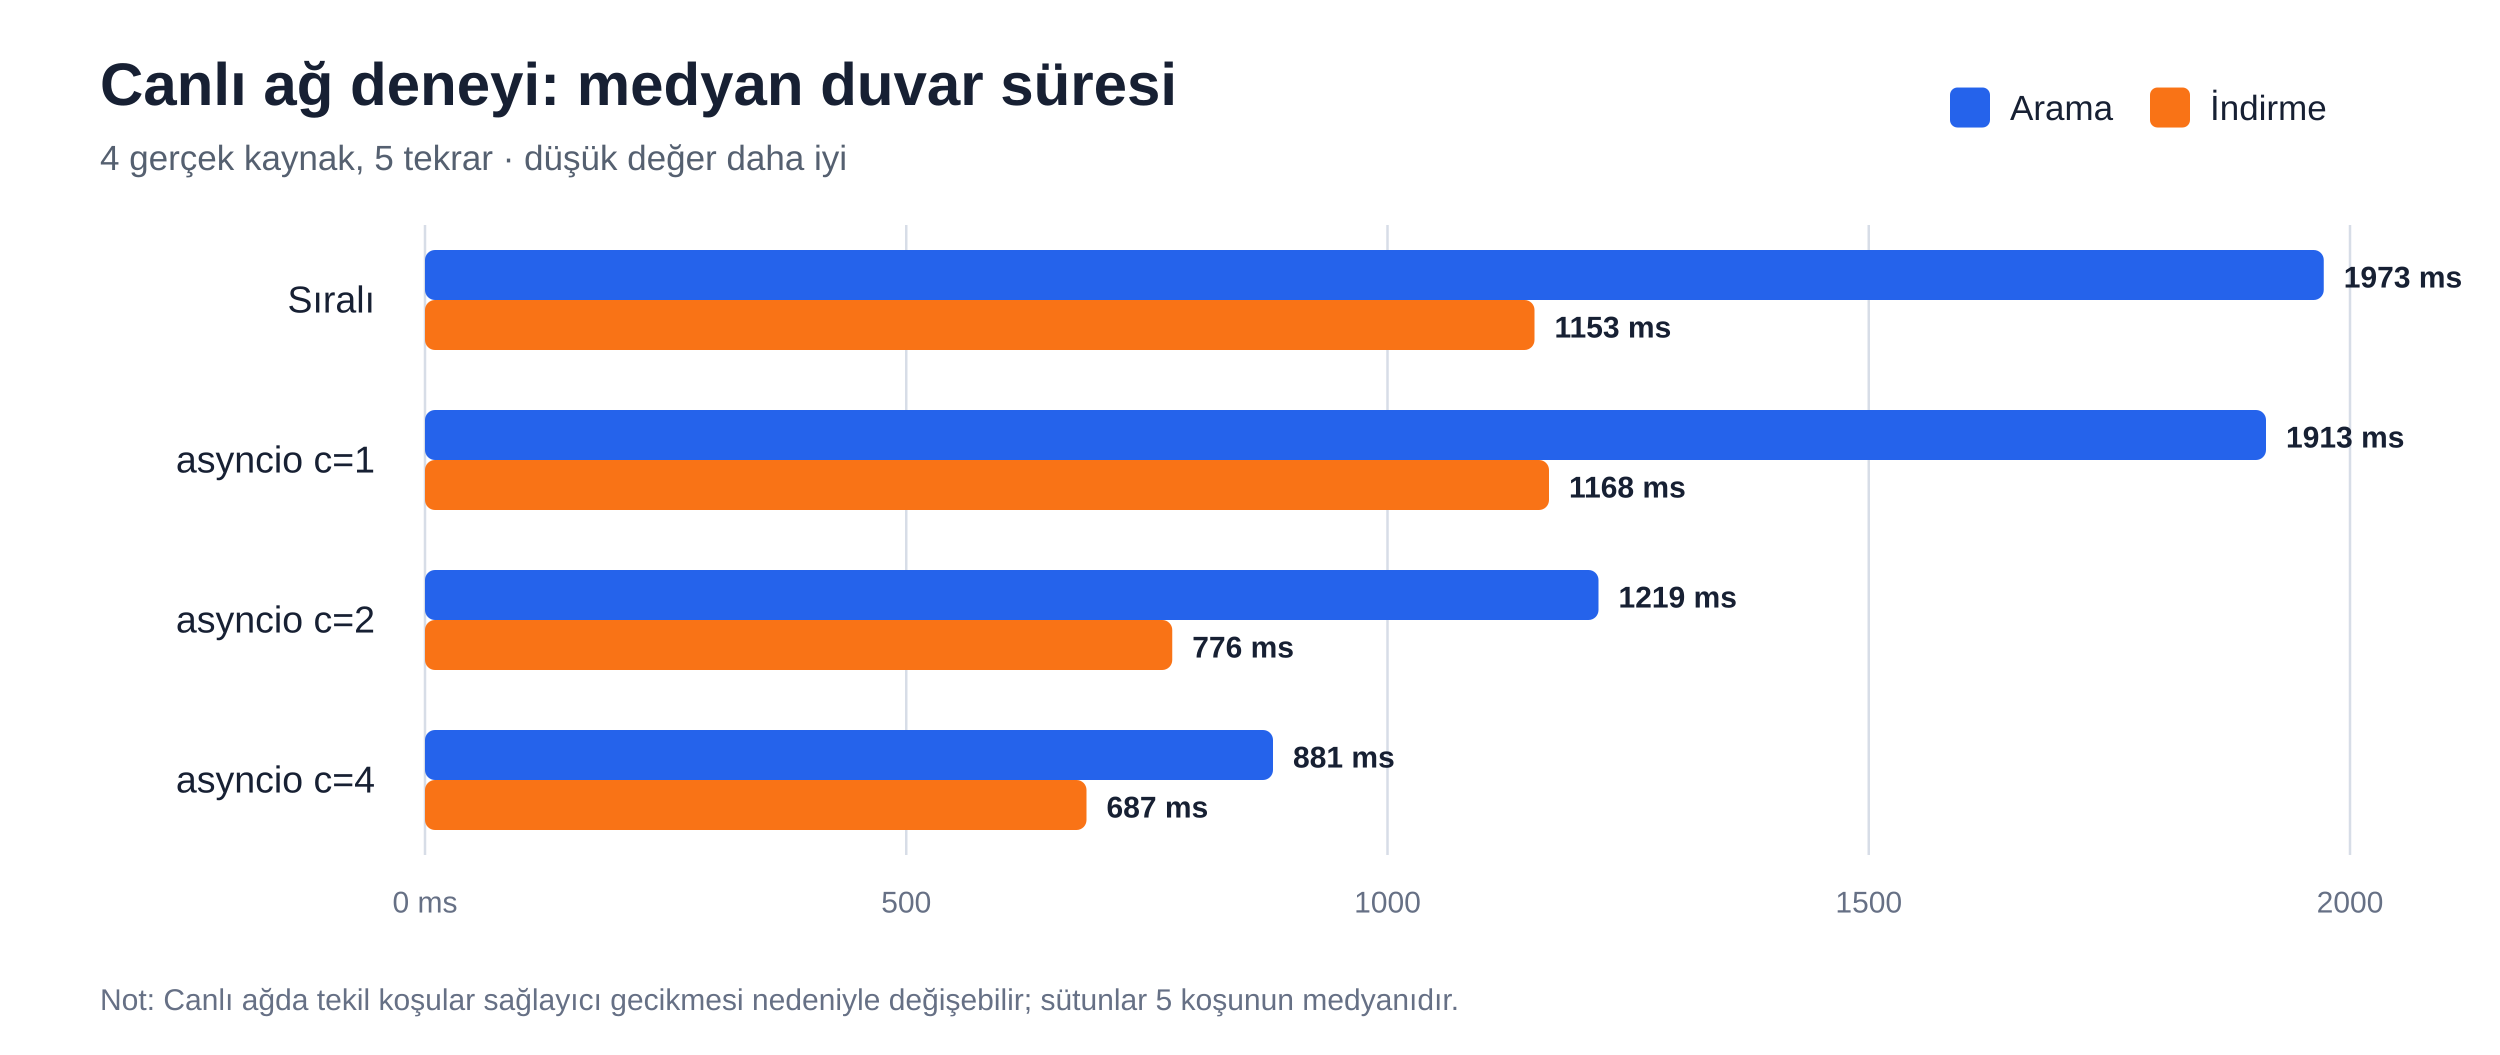
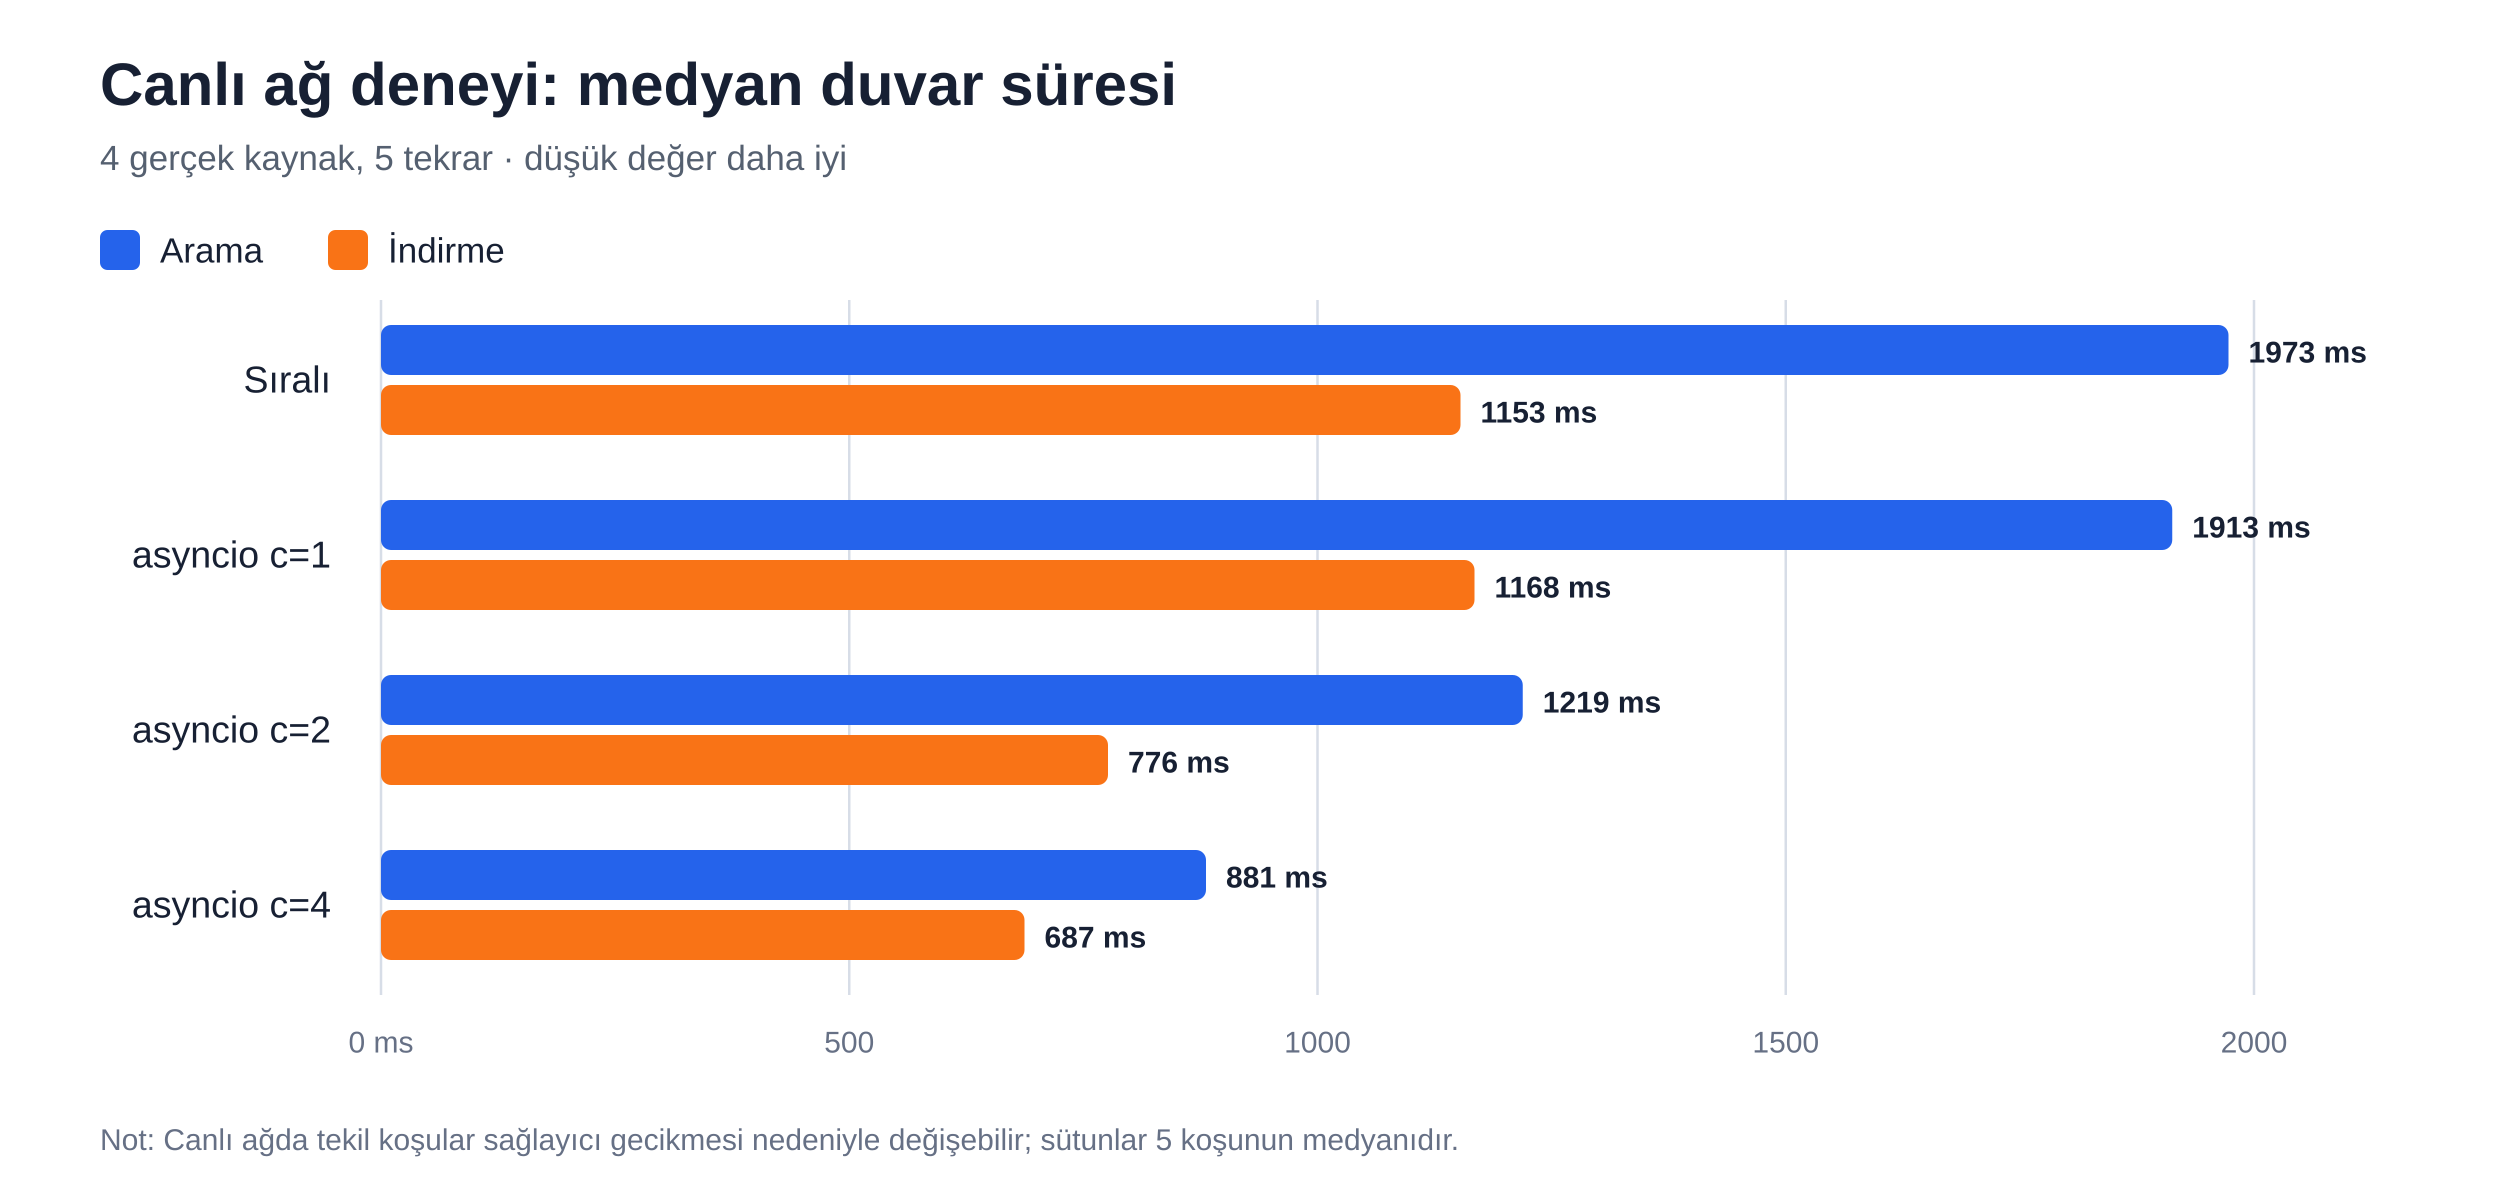
- <svg xmlns="http://www.w3.org/2000/svg" width="1000" height="422" viewBox="0 0 1000 422" role="img" aria-labelledby="title desc">
-   <rect width="1000" height="422" fill="#ffffff" />
+ <svg xmlns="http://www.w3.org/2000/svg" width="1000" height="478" viewBox="0 0 1000 478" role="img" aria-labelledby="title desc">
+   <rect width="1000" height="478" fill="#ffffff" />
  <text x="40" y="42" font-family="Arial, sans-serif" font-size="24" font-weight="700" fill="#172033">Canlı ağ deneyi: medyan duvar süresi</text>
  <text x="40" y="68" font-family="Arial, sans-serif" font-size="14" fill="#556070">4 gerçek kaynak, 5 tekrar · düşük değer daha iyi</text>
-   <rect x="860" y="35" width="16" height="16" rx="3" fill="#f97316" />
-   <text x="884" y="48" font-family="Arial, sans-serif" font-size="14" fill="#172033">İndirme</text>
-   <rect x="780" y="35" width="16" height="16" rx="3" fill="#2563eb" />
-   <text x="804" y="48" font-family="Arial, sans-serif" font-size="14" fill="#172033">Arama</text>
+   <rect x="40.0" y="92" width="16" height="16" rx="3" fill="#2563eb" />
+   <text x="64.0" y="105" font-family="Arial, sans-serif" font-size="14" fill="#172033">Arama</text>
+   <rect x="131.2" y="92" width="16" height="16" rx="3" fill="#f97316" />
+   <text x="155.2" y="105" font-family="Arial, sans-serif" font-size="14" fill="#172033">İndirme</text>
  <g stroke="#d7dde7" stroke-width="1">
-     <line x1="170.0" y1="90" x2="170.0" y2="342" />
-     <line x1="362.5" y1="90" x2="362.5" y2="342" />
-     <line x1="555.0" y1="90" x2="555.0" y2="342" />
-     <line x1="747.5" y1="90" x2="747.5" y2="342" />
-     <line x1="940.0" y1="90" x2="940.0" y2="342" />
+     <line x1="152.4" y1="120" x2="152.4" y2="398" />
+     <line x1="339.7" y1="120" x2="339.7" y2="398" />
+     <line x1="527.0" y1="120" x2="527.0" y2="398" />
+     <line x1="714.3" y1="120" x2="714.3" y2="398" />
+     <line x1="901.6" y1="120" x2="901.6" y2="398" />
  </g>
  <g font-family="Arial, sans-serif" font-size="12" fill="#667085" text-anchor="middle">
-     <text x="170.0" y="365">0 ms</text>
-     <text x="362.5" y="365">500</text>
-     <text x="555.0" y="365">1000</text>
-     <text x="747.5" y="365">1500</text>
-     <text x="940.0" y="365">2000</text>
+     <text x="152.4" y="421">0 ms</text>
+     <text x="339.7" y="421">500</text>
+     <text x="527.0" y="421">1000</text>
+     <text x="714.3" y="421">1500</text>
+     <text x="901.6" y="421">2000</text>
  </g>
  <g font-family="Arial, sans-serif" font-size="15" fill="#172033" text-anchor="end">
-     <text x="150" y="125.0">Sıralı</text>
-     <text x="150" y="189.0">asyncio c=1</text>
-     <text x="150" y="253.0">asyncio c=2</text>
-     <text x="150" y="317.0">asyncio c=4</text>
+     <text x="132.4" y="157.0">Sıralı</text>
+     <text x="132.4" y="227.0">asyncio c=1</text>
+     <text x="132.4" y="297.0">asyncio c=2</text>
+     <text x="132.4" y="367.0">asyncio c=4</text>
  </g>
  <g fill="#2563eb">
-     <rect x="170" y="100" width="759.5" height="20" rx="4" />
-     <rect x="170" y="164" width="736.4" height="20" rx="4" />
-     <rect x="170" y="228" width="469.4" height="20" rx="4" />
-     <rect x="170" y="292" width="339.2" height="20" rx="4" />
+     <rect x="152.4" y="130" width="739.0" height="20" rx="4" />
+     <rect x="152.4" y="200" width="716.5" height="20" rx="4" />
+     <rect x="152.4" y="270" width="456.7" height="20" rx="4" />
+     <rect x="152.4" y="340" width="330.0" height="20" rx="4" />
  </g>
  <g fill="#f97316">
-     <rect x="170" y="120" width="443.8" height="20" rx="4" />
-     <rect x="170" y="184" width="449.6" height="20" rx="4" />
-     <rect x="170" y="248" width="298.9" height="20" rx="4" />
-     <rect x="170" y="312" width="264.6" height="20" rx="4" />
+     <rect x="152.4" y="154" width="431.8" height="20" rx="4" />
+     <rect x="152.4" y="224" width="437.4" height="20" rx="4" />
+     <rect x="152.4" y="294" width="290.8" height="20" rx="4" />
+     <rect x="152.4" y="364" width="257.4" height="20" rx="4" />
  </g>
  <g font-family="Arial, sans-serif" font-size="12" font-weight="700" fill="#172033">
-     <text x="937.5" y="115">1973 ms</text>
-     <text x="914.4" y="179">1913 ms</text>
-     <text x="647.4" y="243">1219 ms</text>
-     <text x="517.2" y="307">881 ms</text>
-     <text x="621.8" y="135">1153 ms</text>
-     <text x="627.6" y="199">1168 ms</text>
-     <text x="476.9" y="263">776 ms</text>
-     <text x="442.6" y="327">687 ms</text>
+     <text x="899.4" y="145">1973 ms</text>
+     <text x="876.9" y="215">1913 ms</text>
+     <text x="617.1" y="285">1219 ms</text>
+     <text x="490.4" y="355">881 ms</text>
+     <text x="592.2" y="169">1153 ms</text>
+     <text x="597.8" y="239">1168 ms</text>
+     <text x="451.2" y="309">776 ms</text>
+     <text x="417.8" y="379">687 ms</text>
  </g>
-   <text x="40" y="404" font-family="Arial, sans-serif" font-size="12" fill="#667085">Not: Canlı ağda tekil koşular sağlayıcı gecikmesi nedeniyle değişebilir; sütunlar 5 koşunun medyanıdır.</text>
+   <text x="40" y="460" font-family="Arial, sans-serif" font-size="12" fill="#667085">Not: Canlı ağda tekil koşular sağlayıcı gecikmesi nedeniyle değişebilir; sütunlar 5 koşunun medyanıdır.</text>
</svg>
